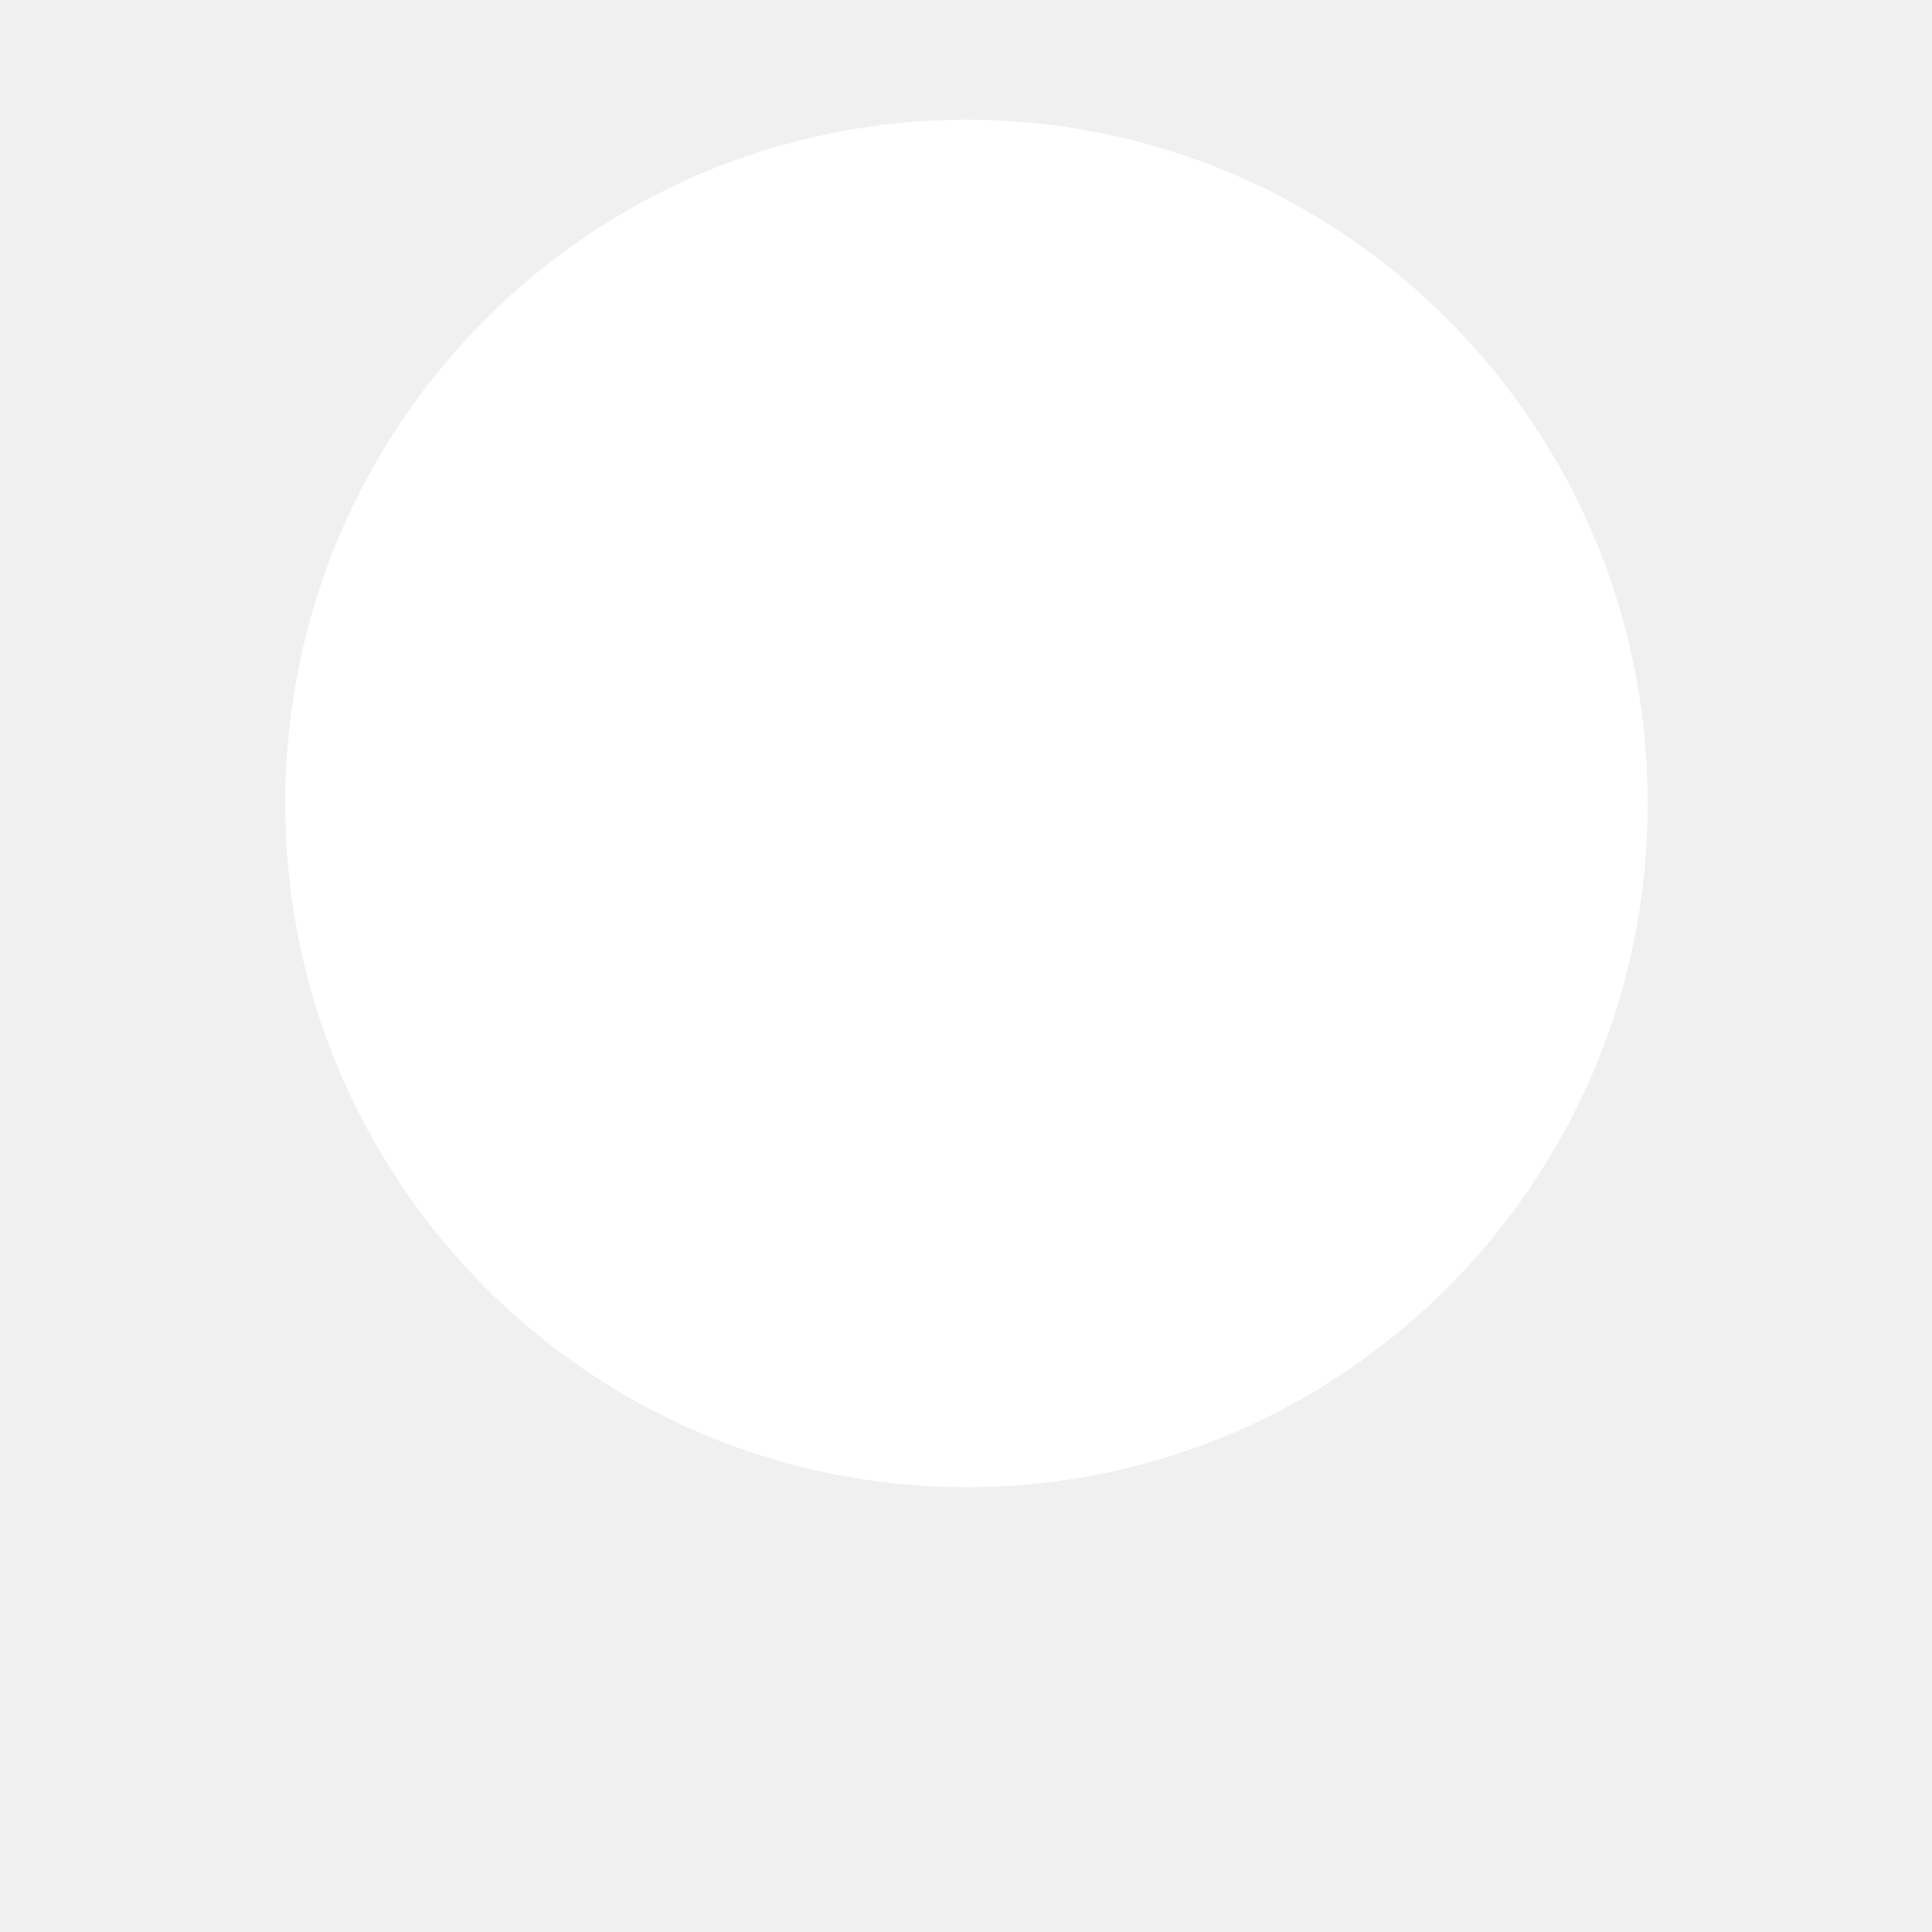
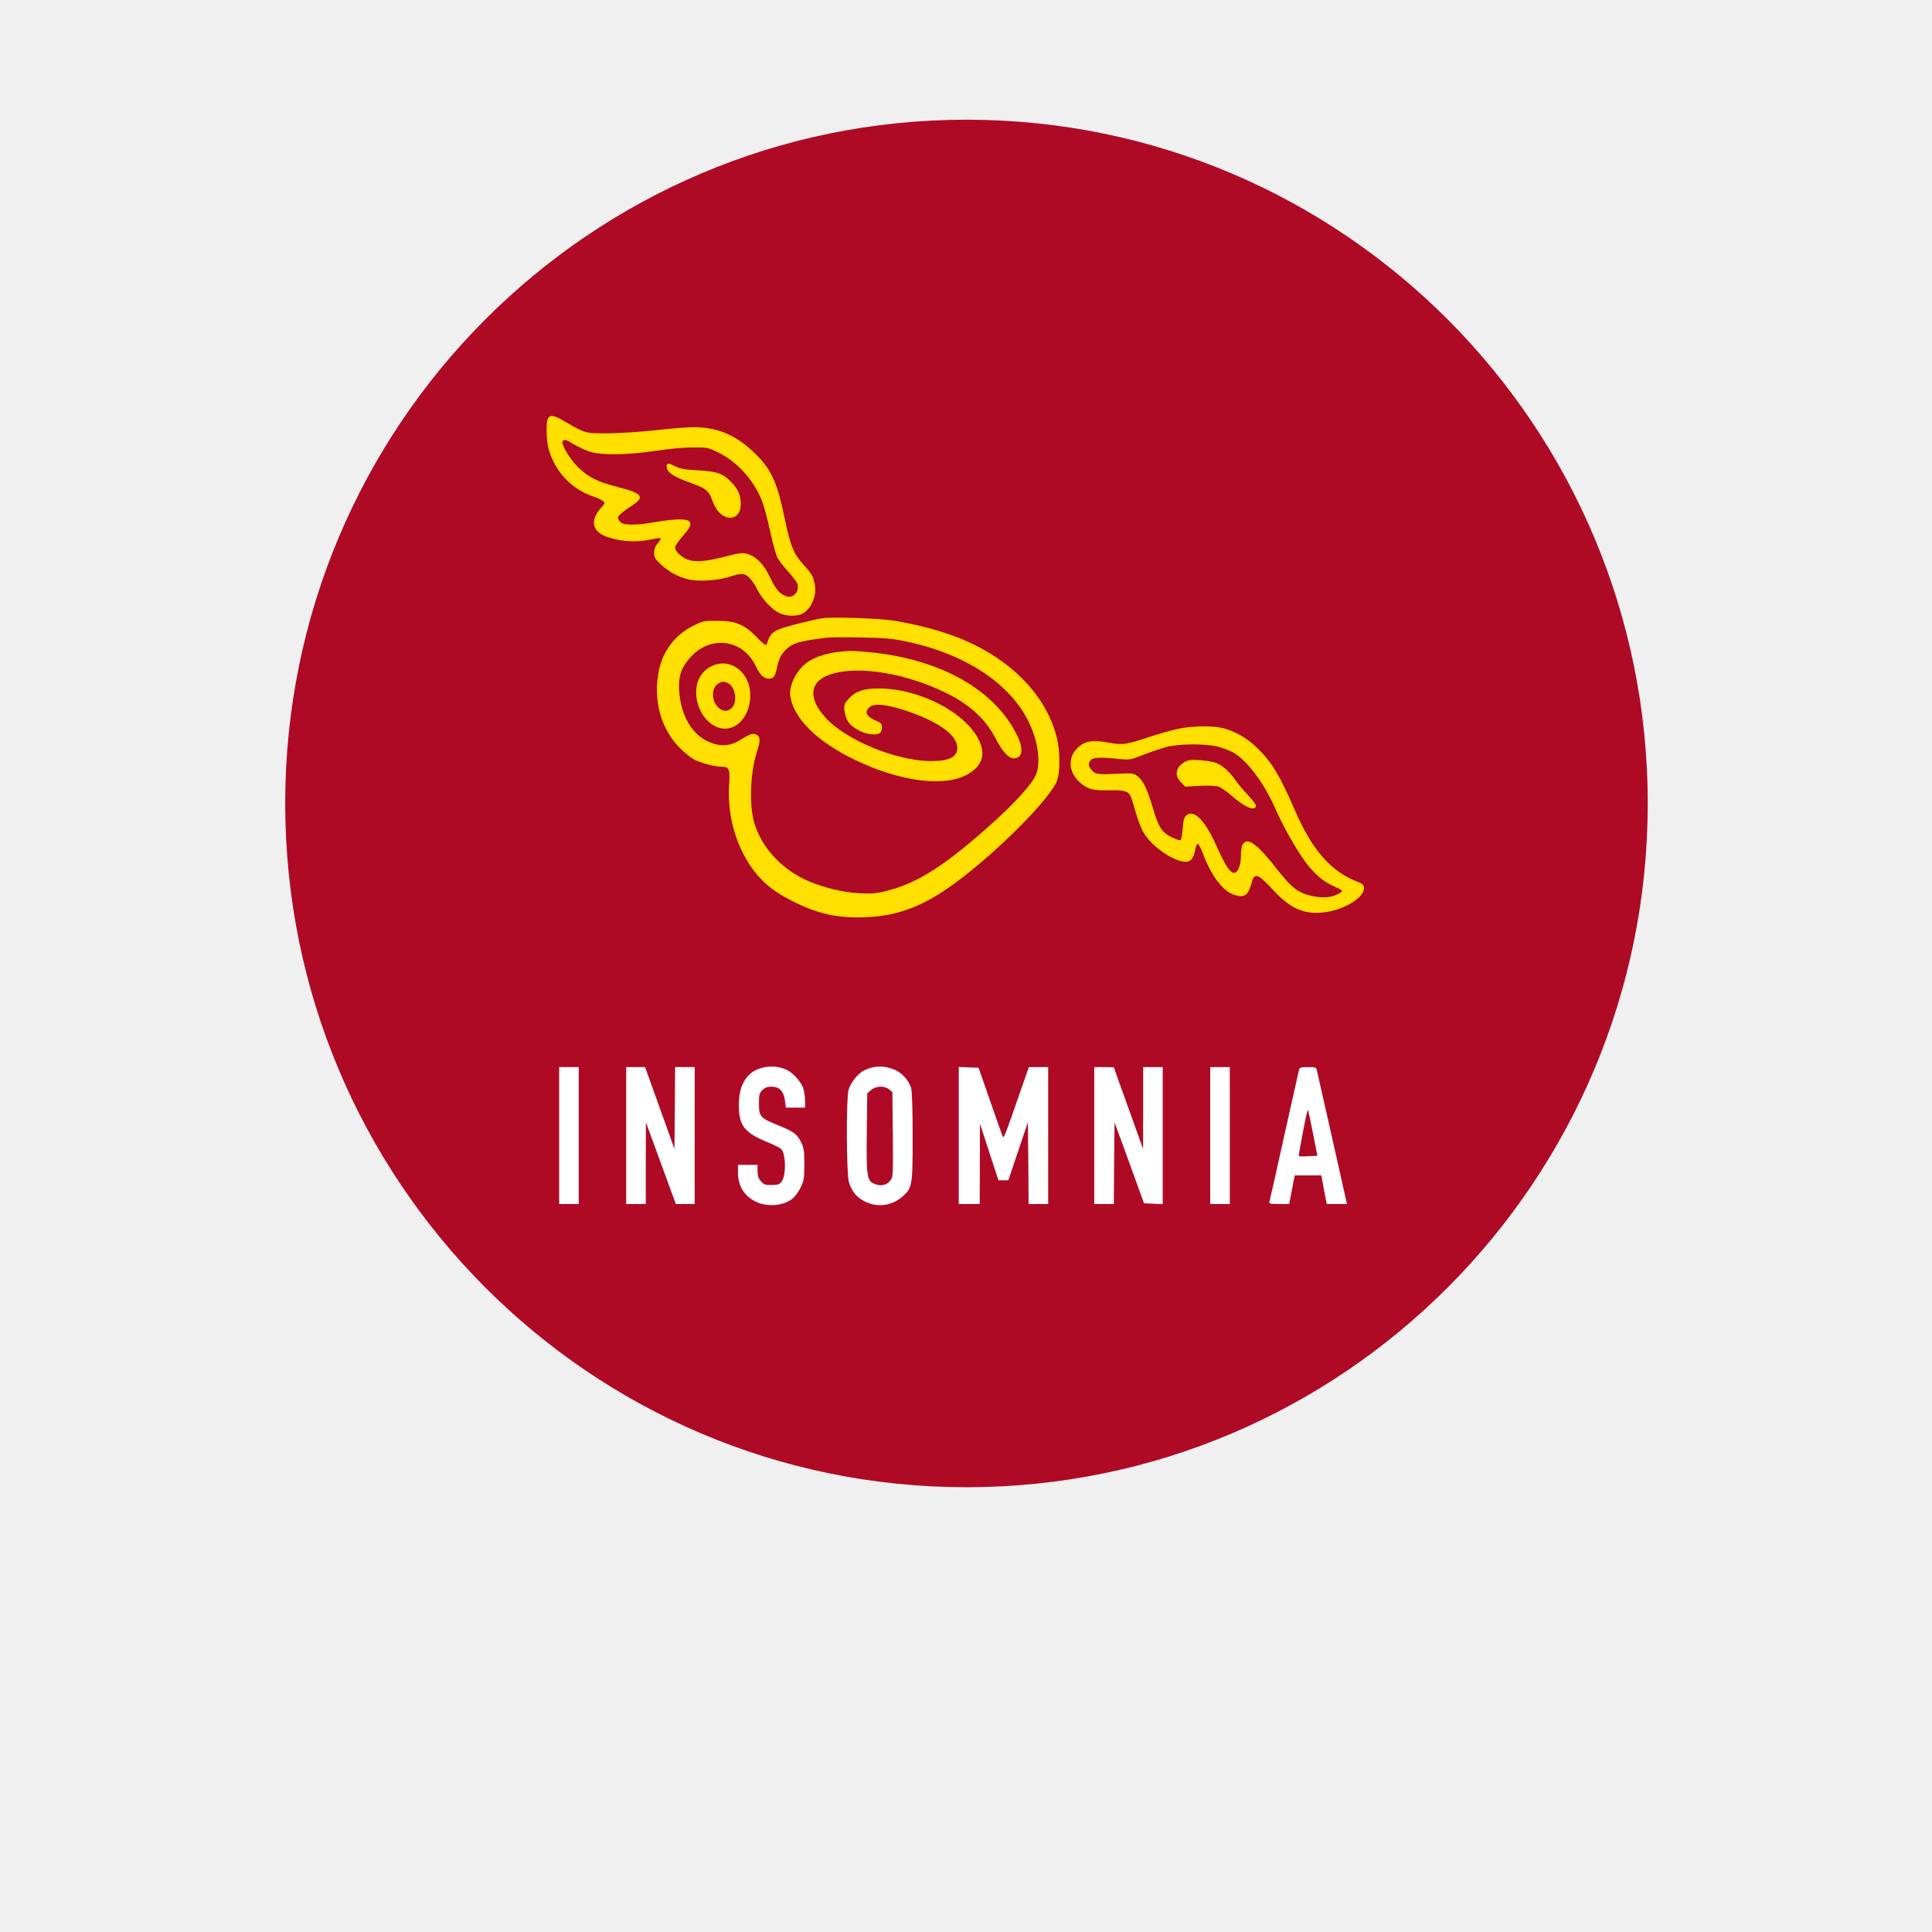
- <svg xmlns="http://www.w3.org/2000/svg" viewBox="0 0 24 24" width="24pt" height="24pt" version="1.1" id="svg481" xml:space="preserve">
-   <defs id="defs485" />
-   <g id="g2089">
-     <ellipse style="fill: #FFFFFF;fill-opacity:1;fill-rule:evenodd;stroke-width:1.037" id="path1347" cx="12.006" cy="9.981" rx="8.463" ry="8.494" />
-     <g id="g1293" transform="translate(-0.1749543)">
-       <rect style="font-variation-settings:normal;opacity:1;vector-effect:none;fill: #FFFFFF;fill-opacity:1;fill-rule:evenodd;stroke:none;stroke-width:0.003;stroke-linecap:butt;stroke-linejoin:miter;stroke-miterlimit:4;stroke-dasharray:none;stroke-dashoffset:0;stroke-opacity:1;-inkscape-stroke:none;stop-color:#000000;stop-opacity:1" id="rect1274" width="10.104" height="2.056" x="6.954" y="12.947" />
-       <g transform="matrix(0.00173563,0,0,-0.00173563,6.443966,15.37321)" fill="#FFFFFF" stroke="none" id="g640" style="fill: #FFFFFF;fill-opacity:1">
-         <g id="g1280">
-           <rect style="font-variation-settings:normal;opacity:1;vector-effect:none;fill: #FFFFFF;fill-opacity:1;fill-rule:evenodd;stroke:none;stroke-width:0.003;stroke-linecap:butt;stroke-linejoin:miter;stroke-miterlimit:4;stroke-dasharray:none;stroke-dashoffset:0;stroke-opacity:1;-inkscape-stroke:none;stop-color:#000000;stop-opacity:1" id="rect1272" width="10.454" height="7.742" x="6.823" y="4.768" transform="matrix(576.1597,0,0,-576.1597,-3712.753,8857.421)" />
-           <path d="M 50,3280 V 30 H 3210 6370 V 3280 6530 H 3210 50 Z m 389,2556 c 136,-80 139,-81 306,-80 83,1 233,11 337,22 103,12 224,22 270,22 167,0 298,-54 427,-176 128,-120 171,-213 226,-481 38,-188 63,-249 133,-326 59,-65 68,-80 80,-135 19,-84 -21,-182 -88,-217 -41,-21 -116,-19 -167,6 -51,25 -123,102 -154,166 -12,25 -35,61 -52,79 -35,40 -59,43 -149,13 -82,-26 -219,-36 -289,-19 -76,18 -144,54 -200,107 -42,39 -49,51 -49,84 0,26 8,47 26,69 15,17 24,33 22,36 -3,2 -40,-3 -84,-12 -88,-18 -181,-14 -277,13 -132,37 -155,121 -60,224 22,24 23,26 6,41 -10,9 -36,21 -58,28 -160,51 -281,175 -329,339 -9,30 -16,91 -16,136 0,122 20,131 139,61 z M 2780,4416 c 155,-26 278,-56 399,-98 402,-138 689,-412 772,-736 26,-104 26,-261 -1,-320 -76,-167 -557,-627 -839,-802 -177,-110 -332,-159 -524,-167 -203,-9 -347,23 -529,116 -118,59 -193,117 -258,196 -138,171 -209,405 -193,640 7,109 0,125 -56,125 -48,0 -141,25 -194,51 -23,12 -69,49 -103,83 -138,138 -194,348 -149,559 29,137 118,253 242,314 72,36 81,38 172,37 135,0 194,-24 284,-116 54,-55 69,-65 73,-51 20,64 36,84 82,104 46,20 254,73 322,82 71,10 407,-2 500,-17 z m 2365,-771 c 89,-24 173,-73 245,-145 104,-102 157,-191 269,-449 120,-275 253,-428 434,-500 51,-21 57,-26 57,-52 0,-66 -137,-151 -275,-170 -148,-21 -249,22 -376,160 -105,114 -132,124 -150,59 -26,-97 -49,-117 -120,-98 -84,23 -170,134 -233,302 -13,34 -28,64 -34,66 -6,2 -14,-14 -18,-35 -7,-43 -22,-74 -38,-85 -63,-43 -272,86 -338,209 -15,26 -38,91 -53,142 -14,52 -31,103 -36,113 -18,34 -50,42 -155,39 -116,-3 -158,10 -213,62 -84,81 -80,192 10,259 43,32 95,38 184,23 117,-21 132,-20 288,31 78,26 180,55 227,65 106,22 247,24 325,4 z M 2021,1199 c 48,-24 105,-90 118,-136 6,-21 11,-59 11,-85 v -48 h -69 -68 l -7,51 c -9,67 -40,99 -96,99 -30,0 -47,-6 -65,-25 -22,-21 -25,-33 -25,-98 0,-91 10,-102 136,-153 113,-46 137,-63 166,-122 19,-40 23,-62 23,-157 0,-98 -3,-116 -26,-166 -15,-31 -42,-68 -60,-82 -68,-52 -185,-60 -266,-18 -80,41 -123,112 -123,206 v 55 h 70 70 v -44 c 0,-33 6,-52 24,-73 21,-24 31,-28 77,-27 41,0 56,5 70,22 35,44 33,203 -3,237 -7,7 -53,30 -102,50 -161,66 -200,117 -200,265 0,91 22,160 67,208 63,68 188,86 278,41 z m 777,-1 c 50,-24 95,-75 111,-127 7,-25 11,-145 11,-352 0,-356 -2,-365 -79,-431 -77,-65 -188,-75 -276,-23 -52,30 -82,70 -101,132 -18,59 -20,591 -3,658 12,49 66,118 110,140 71,37 151,38 227,3 z M 530,730 V 240 h -70 -70 v 490 490 h 70 70 z m 580,198 105,-293 3,293 2,292 h 70 70 V 730 240 h -67 -68 l -107,293 -107,292 -1,-292 V 240 h -70 -70 v 490 490 h 68 67 z m 2364,52 c 45,-129 85,-244 90,-255 8,-21 14,-5 140,358 l 48,137 h 69 69 V 730 240 h -70 -70 l -2,293 -3,292 -70,-207 -70,-208 h -36 -35 l -66,202 -66,203 -1,-287 -1,-288 h -75 -75 v 490 491 l 71,-3 71,-3 z m 886,238 c 0,-2 47,-133 105,-293 l 104,-290 1,293 v 292 h 70 70 V 730 239 l -67,3 -67,3 -105,290 -106,290 -3,-292 -2,-293 h -70 -70 v 490 490 h 70 c 39,0 70,-1 70,-2 z M 5190,730 V 240 h -70 -70 v 490 490 h 70 70 z m 623,468 c 5,-18 170,-755 207,-920 l 8,-38 h -72 -72 l -20,102 -19,103 h -95 -95 l -20,-102 -20,-103 h -73 c -65,0 -73,2 -68,18 3,9 51,222 106,472 56,250 104,463 106,473 4,14 17,17 64,17 52,0 58,-2 63,-22 z" id="path626" style="fill: #FFFFFF;fill-opacity:1" />
+ <svg xmlns="http://www.w3.org/2000/svg" viewBox="0 0 24 24" width="24pt" height="24pt" version="1.1" xml:space="preserve">
+   <g>
+     <ellipse style="fill:#af0a25;fill-opacity:1;fill-rule:evenodd;stroke-width:1.037" cx="12.006" cy="9.981" rx="8.463" ry="8.494" fill="none" stroke="none" />
+     <g transform="translate(-0.1749543)">
+       <rect style="font-variation-settings:normal;opacity:1;vector-effect:none;fill:#ffffff;fill-opacity:1;fill-rule:evenodd;stroke:none;stroke-width:0.003;stroke-linecap:butt;stroke-linejoin:miter;stroke-miterlimit:4;stroke-dasharray:none;stroke-dashoffset:0;stroke-opacity:1;-inkscape-stroke:none;stop-color:#000000;stop-opacity:1" width="10.104" height="2.056" x="6.954" y="12.947" fill="#FFFFFF" />
+       <g transform="matrix(0.00173563,0,0,-0.00173563,6.443966,15.37321)" fill="#000000" stroke="none" style="fill:#af0a25;fill-opacity:1">
+         <g>
+           <rect style="font-variation-settings:normal;opacity:1;vector-effect:none;fill:#ffe000;fill-opacity:1;fill-rule:evenodd;stroke:none;stroke-width:0.003;stroke-linecap:butt;stroke-linejoin:miter;stroke-miterlimit:4;stroke-dasharray:none;stroke-dashoffset:0;stroke-opacity:1;-inkscape-stroke:none;stop-color:#000000;stop-opacity:1" width="10.454" height="7.742" x="6.823" y="4.768" transform="matrix(576.1597,0,0,-576.1597,-3712.753,8857.421)" fill="#FFFFFF" />
+           <path d="M 50,3280 V 30 H 3210 6370 V 3280 6530 H 3210 50 Z m 389,2556 c 136,-80 139,-81 306,-80 83,1 233,11 337,22 103,12 224,22 270,22 167,0 298,-54 427,-176 128,-120 171,-213 226,-481 38,-188 63,-249 133,-326 59,-65 68,-80 80,-135 19,-84 -21,-182 -88,-217 -41,-21 -116,-19 -167,6 -51,25 -123,102 -154,166 -12,25 -35,61 -52,79 -35,40 -59,43 -149,13 -82,-26 -219,-36 -289,-19 -76,18 -144,54 -200,107 -42,39 -49,51 -49,84 0,26 8,47 26,69 15,17 24,33 22,36 -3,2 -40,-3 -84,-12 -88,-18 -181,-14 -277,13 -132,37 -155,121 -60,224 22,24 23,26 6,41 -10,9 -36,21 -58,28 -160,51 -281,175 -329,339 -9,30 -16,91 -16,136 0,122 20,131 139,61 z M 2780,4416 c 155,-26 278,-56 399,-98 402,-138 689,-412 772,-736 26,-104 26,-261 -1,-320 -76,-167 -557,-627 -839,-802 -177,-110 -332,-159 -524,-167 -203,-9 -347,23 -529,116 -118,59 -193,117 -258,196 -138,171 -209,405 -193,640 7,109 0,125 -56,125 -48,0 -141,25 -194,51 -23,12 -69,49 -103,83 -138,138 -194,348 -149,559 29,137 118,253 242,314 72,36 81,38 172,37 135,0 194,-24 284,-116 54,-55 69,-65 73,-51 20,64 36,84 82,104 46,20 254,73 322,82 71,10 407,-2 500,-17 z m 2365,-771 c 89,-24 173,-73 245,-145 104,-102 157,-191 269,-449 120,-275 253,-428 434,-500 51,-21 57,-26 57,-52 0,-66 -137,-151 -275,-170 -148,-21 -249,22 -376,160 -105,114 -132,124 -150,59 -26,-97 -49,-117 -120,-98 -84,23 -170,134 -233,302 -13,34 -28,64 -34,66 -6,2 -14,-14 -18,-35 -7,-43 -22,-74 -38,-85 -63,-43 -272,86 -338,209 -15,26 -38,91 -53,142 -14,52 -31,103 -36,113 -18,34 -50,42 -155,39 -116,-3 -158,10 -213,62 -84,81 -80,192 10,259 43,32 95,38 184,23 117,-21 132,-20 288,31 78,26 180,55 227,65 106,22 247,24 325,4 z M 2021,1199 c 48,-24 105,-90 118,-136 6,-21 11,-59 11,-85 v -48 h -69 -68 l -7,51 c -9,67 -40,99 -96,99 -30,0 -47,-6 -65,-25 -22,-21 -25,-33 -25,-98 0,-91 10,-102 136,-153 113,-46 137,-63 166,-122 19,-40 23,-62 23,-157 0,-98 -3,-116 -26,-166 -15,-31 -42,-68 -60,-82 -68,-52 -185,-60 -266,-18 -80,41 -123,112 -123,206 v 55 h 70 70 v -44 c 0,-33 6,-52 24,-73 21,-24 31,-28 77,-27 41,0 56,5 70,22 35,44 33,203 -3,237 -7,7 -53,30 -102,50 -161,66 -200,117 -200,265 0,91 22,160 67,208 63,68 188,86 278,41 z m 777,-1 c 50,-24 95,-75 111,-127 7,-25 11,-145 11,-352 0,-356 -2,-365 -79,-431 -77,-65 -188,-75 -276,-23 -52,30 -82,70 -101,132 -18,59 -20,591 -3,658 12,49 66,118 110,140 71,37 151,38 227,3 z M 530,730 V 240 h -70 -70 v 490 490 h 70 70 z m 580,198 105,-293 3,293 2,292 h 70 70 V 730 240 h -67 -68 l -107,293 -107,292 -1,-292 V 240 h -70 -70 v 490 490 h 68 67 z m 2364,52 c 45,-129 85,-244 90,-255 8,-21 14,-5 140,358 l 48,137 h 69 69 V 730 240 h -70 -70 l -2,293 -3,292 -70,-207 -70,-208 h -36 -35 l -66,202 -66,203 -1,-287 -1,-288 h -75 -75 v 490 491 l 71,-3 71,-3 z m 886,238 c 0,-2 47,-133 105,-293 l 104,-290 1,293 v 292 h 70 70 V 730 239 l -67,3 -67,3 -105,290 -106,290 -3,-292 -2,-293 h -70 -70 v 490 490 h 70 c 39,0 70,-1 70,-2 z M 5190,730 V 240 h -70 -70 v 490 490 h 70 70 z m 623,468 c 5,-18 170,-755 207,-920 l 8,-38 h -72 -72 l -20,102 -19,103 h -95 -95 l -20,-102 -20,-103 h -73 c -65,0 -73,2 -68,18 3,9 51,222 106,472 56,250 104,463 106,473 4,14 17,17 64,17 52,0 58,-2 63,-22 z" style="fill:#af0a25;fill-opacity:1" fill="#FFFFFF" />
        </g>
-         <path d="m 415,5699 c -13,-20 49,-124 109,-184 77,-75 139,-106 291,-145 175,-44 192,-71 89,-136 -55,-35 -94,-69 -94,-82 0,-4 6,-16 14,-27 20,-28 103,-30 243,-6 66,12 148,21 180,21 101,0 108,-30 28,-119 -30,-34 -55,-71 -55,-82 0,-26 40,-66 85,-85 54,-22 129,-17 266,18 114,29 129,31 168,20 64,-20 116,-73 160,-166 41,-86 68,-118 115,-136 51,-19 99,33 81,90 -4,12 -34,51 -67,88 -33,36 -68,82 -77,101 -10,20 -33,104 -51,186 -17,83 -43,179 -57,215 -59,150 -177,281 -312,348 -73,36 -78,37 -185,37 -67,0 -173,-10 -266,-24 -198,-30 -380,-33 -465,-8 -33,10 -85,34 -117,53 -60,36 -73,40 -83,23 z m 808,-180 c 33,-17 68,-23 162,-28 136,-8 177,-22 236,-83 49,-51 69,-96 69,-157 0,-137 -145,-130 -197,8 -34,92 -43,100 -188,152 -98,36 -145,69 -145,105 0,30 9,30 63,3 z" id="path628" style="fill: #FFFFFF;fill-opacity:1" />
-         <path d="m 2310,4294 c -193,-24 -241,-37 -286,-76 -43,-38 -61,-71 -75,-140 -14,-65 -24,-78 -58,-78 -37,1 -63,26 -95,92 -90,189 -319,221 -463,65 -74,-81 -96,-153 -81,-276 21,-180 112,-308 246,-347 69,-20 125,-12 188,27 66,42 92,51 114,39 31,-16 32,-44 6,-121 -48,-146 -57,-382 -20,-509 53,-182 202,-341 395,-422 113,-47 245,-78 359,-84 91,-5 118,-2 202,19 222,58 420,186 759,492 150,136 268,265 298,329 37,76 25,217 -31,349 -124,295 -452,520 -892,613 -102,21 -154,26 -326,29 -113,2 -221,1 -240,-1 z m 295,-104 c 513,-48 909,-271 1066,-603 45,-95 34,-157 -26,-157 -39,0 -79,44 -131,142 -88,167 -225,278 -460,373 -294,119 -602,147 -761,70 -111,-55 -112,-164 -1,-289 144,-164 511,-316 763,-316 125,0 184,29 185,93 1,94 -138,193 -383,273 -132,42 -214,49 -246,20 -39,-36 -22,-69 52,-99 31,-13 37,-21 37,-45 0,-43 -21,-56 -81,-49 -61,7 -129,45 -160,88 -12,18 -24,52 -27,79 -4,43 -1,51 32,88 48,52 105,72 212,72 295,0 628,-174 721,-376 43,-95 23,-167 -63,-226 -160,-109 -488,-73 -829,92 -267,129 -433,292 -460,451 -14,84 50,204 138,257 45,28 122,52 192,62 87,11 108,11 230,0 z m -965,-100 c 98,-50 142,-174 105,-298 -29,-97 -104,-158 -183,-149 -127,14 -221,182 -183,324 31,114 160,175 261,123 z" id="path630" style="fill: #FFFFFF;fill-opacity:1" />
-         <path d="m 1534,3968 c -12,-5 -27,-21 -33,-34 -44,-98 60,-213 127,-141 42,45 21,157 -34,177 -30,12 -33,12 -60,-2 z" id="path632" style="fill: #FFFFFF;fill-opacity:1" />
-         <path d="m 4735,3511 c -38,-11 -113,-36 -165,-56 -91,-36 -98,-37 -170,-30 -137,15 -190,12 -206,-9 -19,-27 -18,-41 9,-72 26,-30 49,-32 214,-23 71,3 85,1 110,-17 41,-30 71,-91 110,-222 43,-146 66,-182 137,-217 30,-15 59,-24 64,-21 5,3 12,40 15,83 5,63 10,81 27,95 54,44 133,-36 215,-220 64,-142 97,-192 126,-192 27,0 49,55 49,125 0,31 4,64 10,74 33,64 101,15 258,-185 102,-130 152,-165 264,-184 70,-12 130,-3 177,27 24,15 24,16 -48,49 -119,55 -202,151 -328,379 -28,50 -67,128 -87,175 -83,188 -204,348 -304,403 -27,14 -78,33 -113,42 -91,21 -275,19 -364,-4 z m 360,-115 c 47,-20 95,-64 138,-126 17,-25 58,-73 90,-107 39,-41 57,-68 54,-78 -14,-34 -80,-4 -176,79 -36,31 -79,60 -97,65 -18,5 -78,7 -133,4 l -100,-6 -30,31 c -48,48 -40,104 22,143 27,17 44,20 112,16 44,-3 98,-12 120,-21 z" id="path634" style="fill: #FFFFFF;fill-opacity:1" />
-         <path d="m 2623,1056 -28,-24 -3,-275 c -4,-320 1,-351 55,-373 45,-19 87,-10 113,24 20,25 21,36 18,330 l -3,304 -24,19 c -34,27 -93,25 -128,-5 z" id="path636" style="fill: #FFFFFF;fill-opacity:1" />
-         <path d="m 5713,752 c -18,-91 -31,-168 -29,-170 2,-1 33,-2 68,0 l 65,3 -32,163 c -17,89 -34,164 -36,166 -2,3 -19,-70 -36,-162 z" id="path638" style="fill: #FFFFFF;fill-opacity:1" />
+         <path d="m 415,5699 c -13,-20 49,-124 109,-184 77,-75 139,-106 291,-145 175,-44 192,-71 89,-136 -55,-35 -94,-69 -94,-82 0,-4 6,-16 14,-27 20,-28 103,-30 243,-6 66,12 148,21 180,21 101,0 108,-30 28,-119 -30,-34 -55,-71 -55,-82 0,-26 40,-66 85,-85 54,-22 129,-17 266,18 114,29 129,31 168,20 64,-20 116,-73 160,-166 41,-86 68,-118 115,-136 51,-19 99,33 81,90 -4,12 -34,51 -67,88 -33,36 -68,82 -77,101 -10,20 -33,104 -51,186 -17,83 -43,179 -57,215 -59,150 -177,281 -312,348 -73,36 -78,37 -185,37 -67,0 -173,-10 -266,-24 -198,-30 -380,-33 -465,-8 -33,10 -85,34 -117,53 -60,36 -73,40 -83,23 z m 808,-180 c 33,-17 68,-23 162,-28 136,-8 177,-22 236,-83 49,-51 69,-96 69,-157 0,-137 -145,-130 -197,8 -34,92 -43,100 -188,152 -98,36 -145,69 -145,105 0,30 9,30 63,3 z" style="fill:#af0a25;fill-opacity:1" fill="#FFFFFF" />
+         <path d="m 2310,4294 c -193,-24 -241,-37 -286,-76 -43,-38 -61,-71 -75,-140 -14,-65 -24,-78 -58,-78 -37,1 -63,26 -95,92 -90,189 -319,221 -463,65 -74,-81 -96,-153 -81,-276 21,-180 112,-308 246,-347 69,-20 125,-12 188,27 66,42 92,51 114,39 31,-16 32,-44 6,-121 -48,-146 -57,-382 -20,-509 53,-182 202,-341 395,-422 113,-47 245,-78 359,-84 91,-5 118,-2 202,19 222,58 420,186 759,492 150,136 268,265 298,329 37,76 25,217 -31,349 -124,295 -452,520 -892,613 -102,21 -154,26 -326,29 -113,2 -221,1 -240,-1 z m 295,-104 c 513,-48 909,-271 1066,-603 45,-95 34,-157 -26,-157 -39,0 -79,44 -131,142 -88,167 -225,278 -460,373 -294,119 -602,147 -761,70 -111,-55 -112,-164 -1,-289 144,-164 511,-316 763,-316 125,0 184,29 185,93 1,94 -138,193 -383,273 -132,42 -214,49 -246,20 -39,-36 -22,-69 52,-99 31,-13 37,-21 37,-45 0,-43 -21,-56 -81,-49 -61,7 -129,45 -160,88 -12,18 -24,52 -27,79 -4,43 -1,51 32,88 48,52 105,72 212,72 295,0 628,-174 721,-376 43,-95 23,-167 -63,-226 -160,-109 -488,-73 -829,92 -267,129 -433,292 -460,451 -14,84 50,204 138,257 45,28 122,52 192,62 87,11 108,11 230,0 z m -965,-100 c 98,-50 142,-174 105,-298 -29,-97 -104,-158 -183,-149 -127,14 -221,182 -183,324 31,114 160,175 261,123 z" style="fill:#af0a25;fill-opacity:1" fill="#FFFFFF" />
+         <path d="m 1534,3968 c -12,-5 -27,-21 -33,-34 -44,-98 60,-213 127,-141 42,45 21,157 -34,177 -30,12 -33,12 -60,-2 z" style="fill:#af0a25;fill-opacity:1" fill="#FFFFFF" />
+         <path d="m 4735,3511 c -38,-11 -113,-36 -165,-56 -91,-36 -98,-37 -170,-30 -137,15 -190,12 -206,-9 -19,-27 -18,-41 9,-72 26,-30 49,-32 214,-23 71,3 85,1 110,-17 41,-30 71,-91 110,-222 43,-146 66,-182 137,-217 30,-15 59,-24 64,-21 5,3 12,40 15,83 5,63 10,81 27,95 54,44 133,-36 215,-220 64,-142 97,-192 126,-192 27,0 49,55 49,125 0,31 4,64 10,74 33,64 101,15 258,-185 102,-130 152,-165 264,-184 70,-12 130,-3 177,27 24,15 24,16 -48,49 -119,55 -202,151 -328,379 -28,50 -67,128 -87,175 -83,188 -204,348 -304,403 -27,14 -78,33 -113,42 -91,21 -275,19 -364,-4 z m 360,-115 c 47,-20 95,-64 138,-126 17,-25 58,-73 90,-107 39,-41 57,-68 54,-78 -14,-34 -80,-4 -176,79 -36,31 -79,60 -97,65 -18,5 -78,7 -133,4 l -100,-6 -30,31 c -48,48 -40,104 22,143 27,17 44,20 112,16 44,-3 98,-12 120,-21 z" style="fill:#af0a25;fill-opacity:1" fill="#FFFFFF" />
+         <path d="m 2623,1056 -28,-24 -3,-275 c -4,-320 1,-351 55,-373 45,-19 87,-10 113,24 20,25 21,36 18,330 l -3,304 -24,19 c -34,27 -93,25 -128,-5 z" style="fill:#af0a25;fill-opacity:1" fill="#FFFFFF" />
+         <path d="m 5713,752 c -18,-91 -31,-168 -29,-170 2,-1 33,-2 68,0 l 65,3 -32,163 c -17,89 -34,164 -36,166 -2,3 -19,-70 -36,-162 z" style="fill:#af0a25;fill-opacity:1" fill="#FFFFFF" />
      </g>
    </g>
  </g>
</svg>
